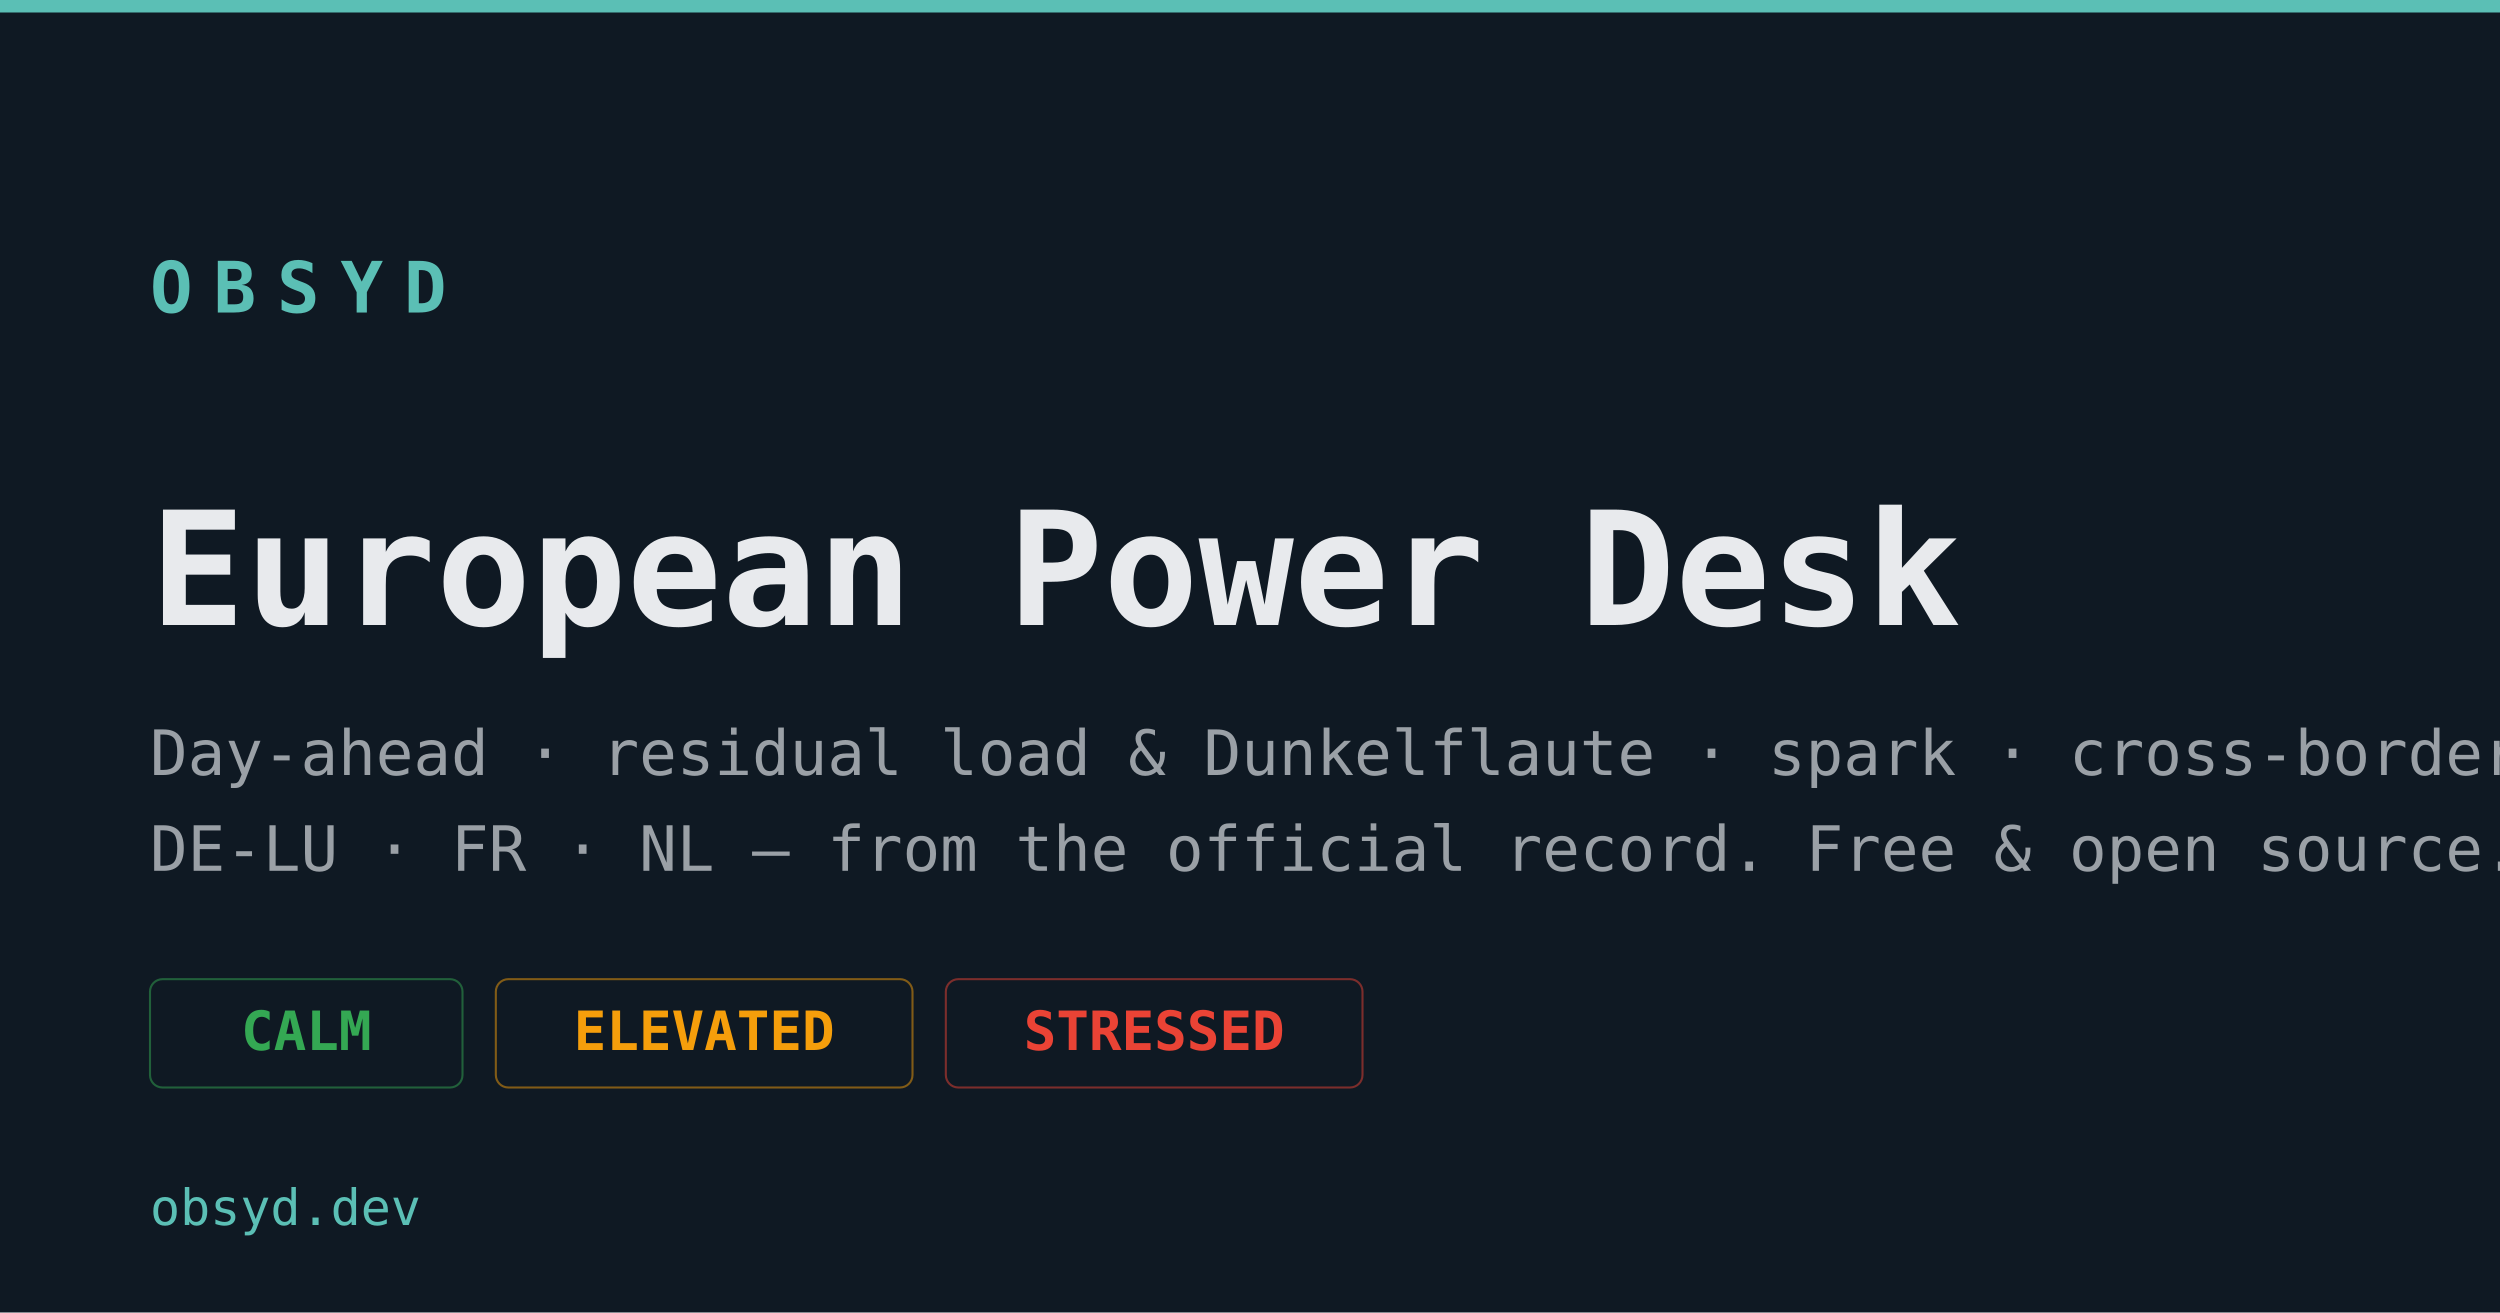
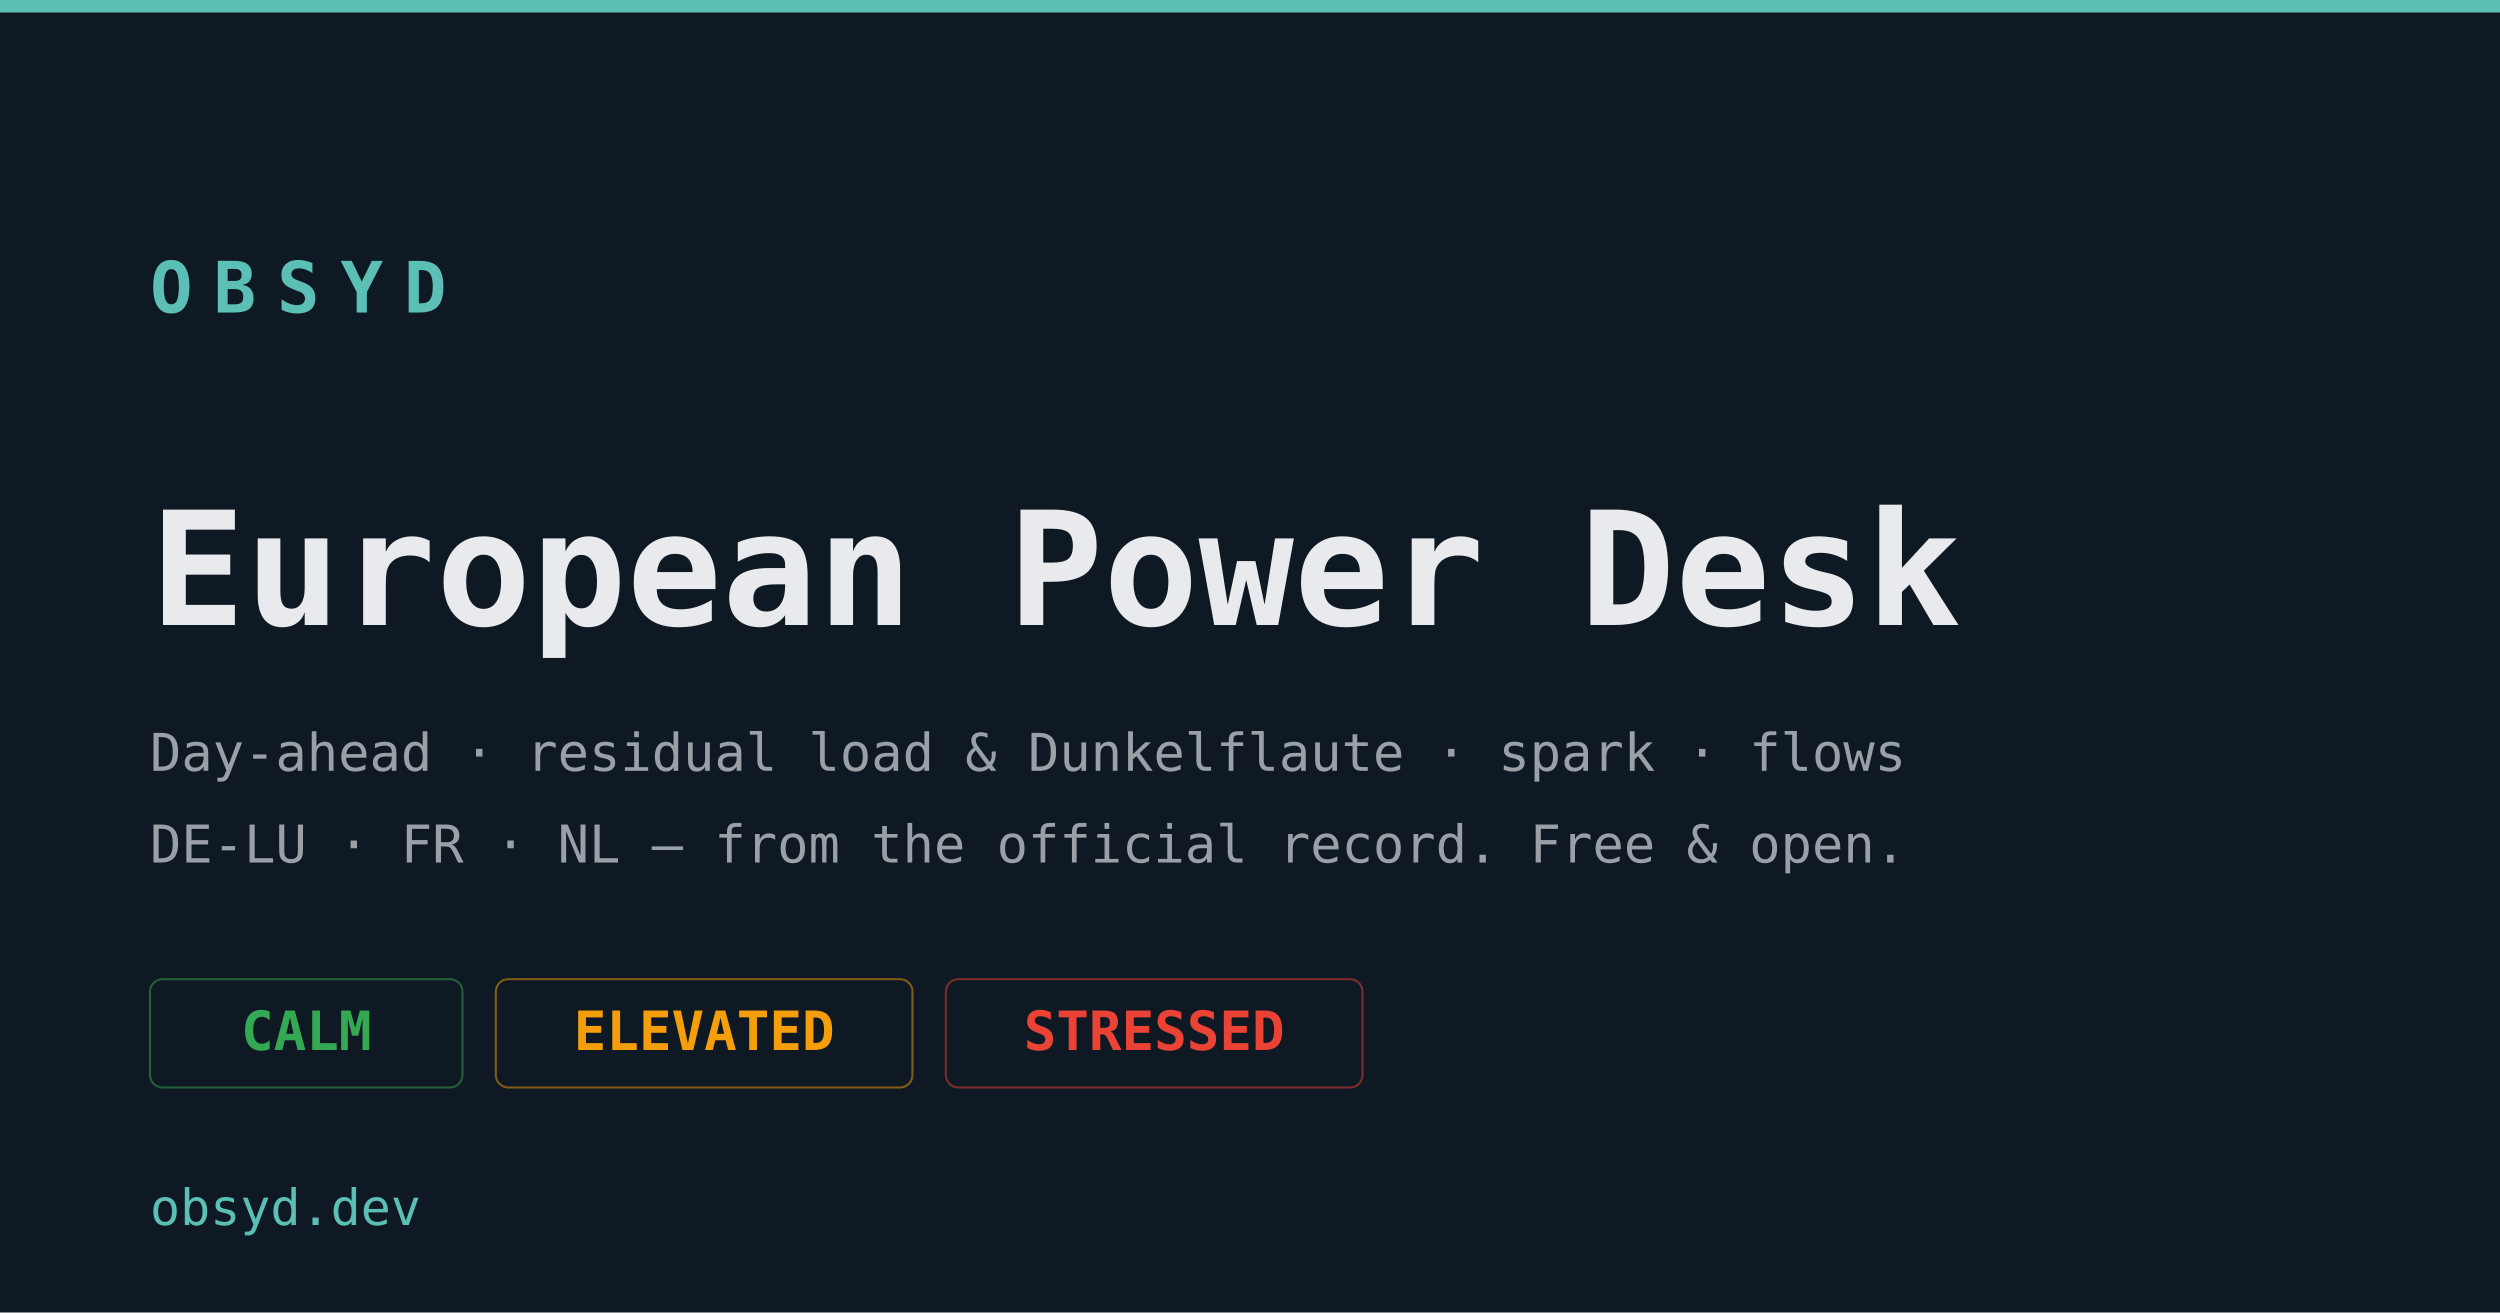
<svg xmlns="http://www.w3.org/2000/svg" width="1200" height="630" viewBox="0 0 1200 630" role="img" aria-label="OBSYD — European Power Desk">
  <rect width="1200" height="630" fill="#0f1923" />
  <rect x="0" y="0" width="1200" height="6" fill="#5bbfb5" />
  <text x="72" y="150" font-family="'JetBrains Mono', monospace" font-size="34" letter-spacing="10" fill="#5bbfb5" font-weight="700">OBSYD</text>
  <text x="72" y="300" font-family="'JetBrains Mono', monospace" font-size="76" fill="#e8eaed" font-weight="700">European Power Desk</text>
-   <text x="72" y="372" font-family="'JetBrains Mono', monospace" font-size="30" fill="#9aa0a6">Day-ahead · residual load &amp; Dunkelflaute · spark · cross-border flows</text>
-   <text x="72" y="418" font-family="'JetBrains Mono', monospace" font-size="30" fill="#9aa0a6">DE-LU · FR · NL — from the official record. Free &amp; open source.</text>
+   <text x="72" y="370" font-family="'JetBrains Mono', monospace" font-size="25" fill="#9aa0a6">Day-ahead · residual load &amp; Dunkelflaute · spark · flows</text>
+   <text x="72" y="414" font-family="'JetBrains Mono', monospace" font-size="25" fill="#9aa0a6">DE-LU · FR · NL — from the official record. Free &amp; open.</text>
  <g font-family="'JetBrains Mono', monospace" font-size="26" font-weight="700">
    <rect x="72" y="470" width="150" height="52" rx="6" fill="none" stroke="#34a853" stroke-opacity="0.5" />
    <text x="147" y="504" fill="#34a853" text-anchor="middle">CALM</text>
    <rect x="238" y="470" width="200" height="52" rx="6" fill="none" stroke="#f59e0b" stroke-opacity="0.5" />
    <text x="338" y="504" fill="#f59e0b" text-anchor="middle">ELEVATED</text>
    <rect x="454" y="470" width="200" height="52" rx="6" fill="none" stroke="#ea4335" stroke-opacity="0.5" />
    <text x="554" y="504" fill="#ea4335" text-anchor="middle">STRESSED</text>
  </g>
  <text x="72" y="588" font-family="'JetBrains Mono', monospace" font-size="24" fill="#5bbfb5">obsyd.dev</text>
</svg>
